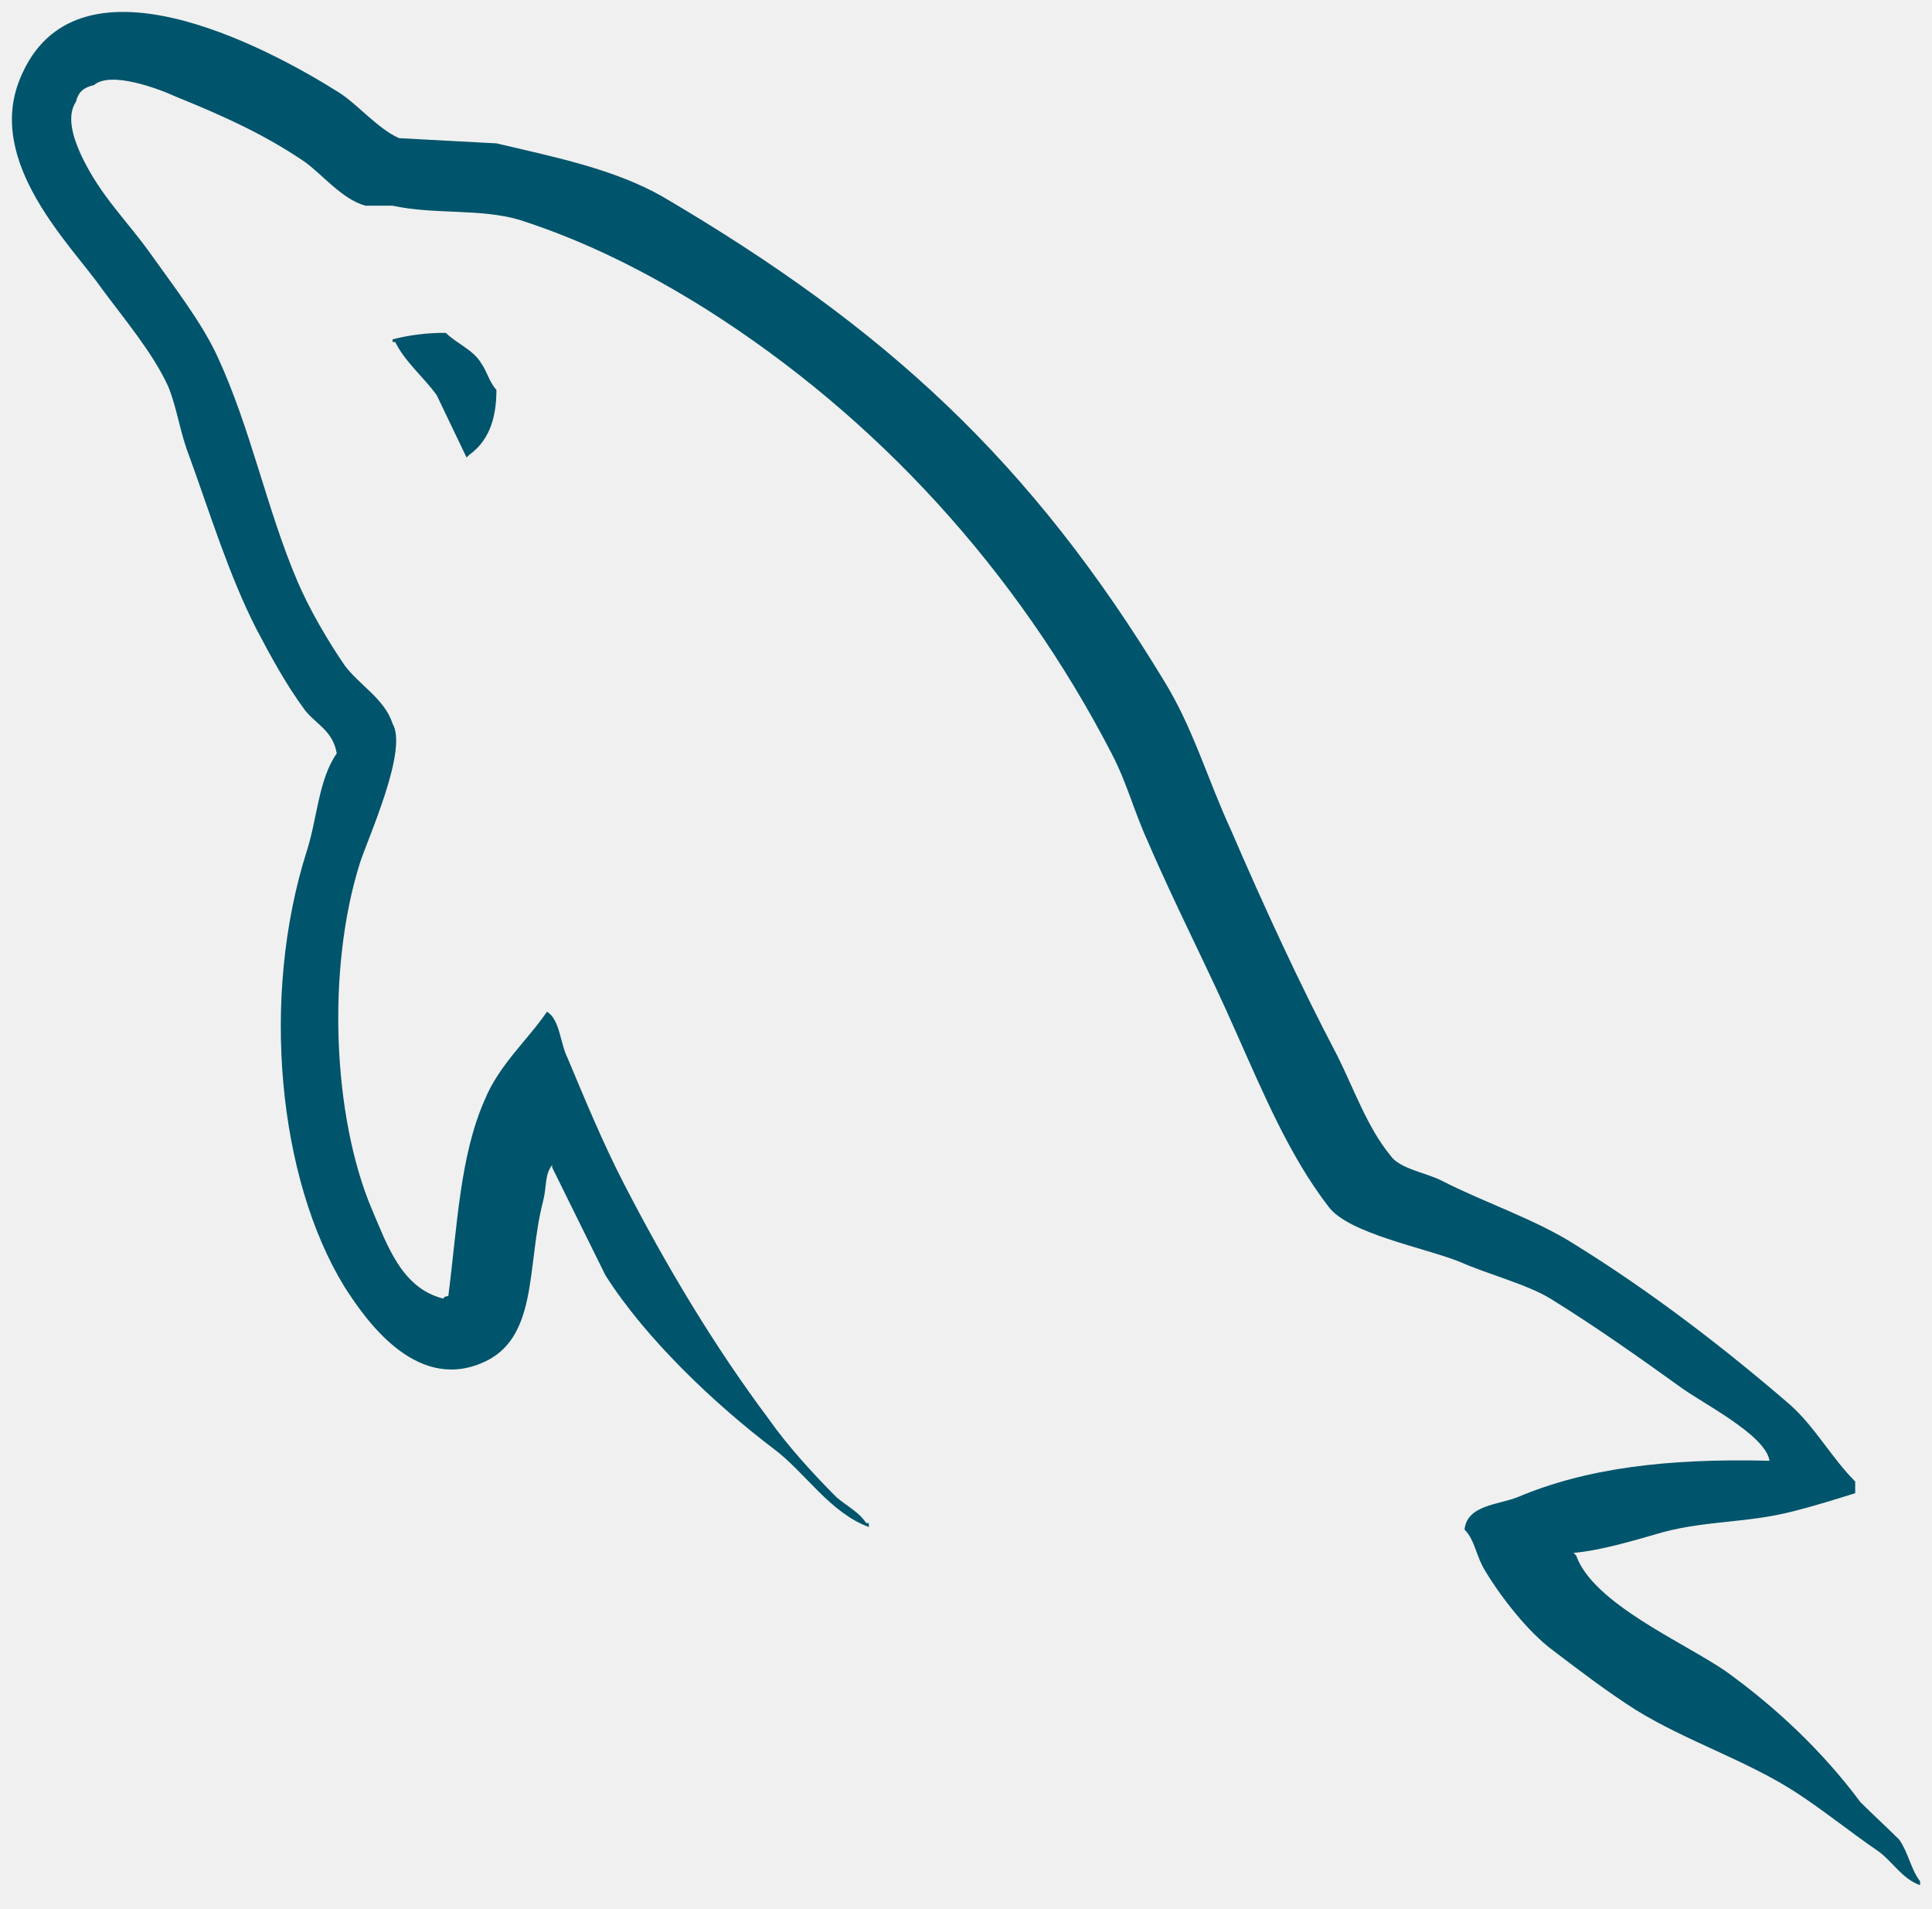
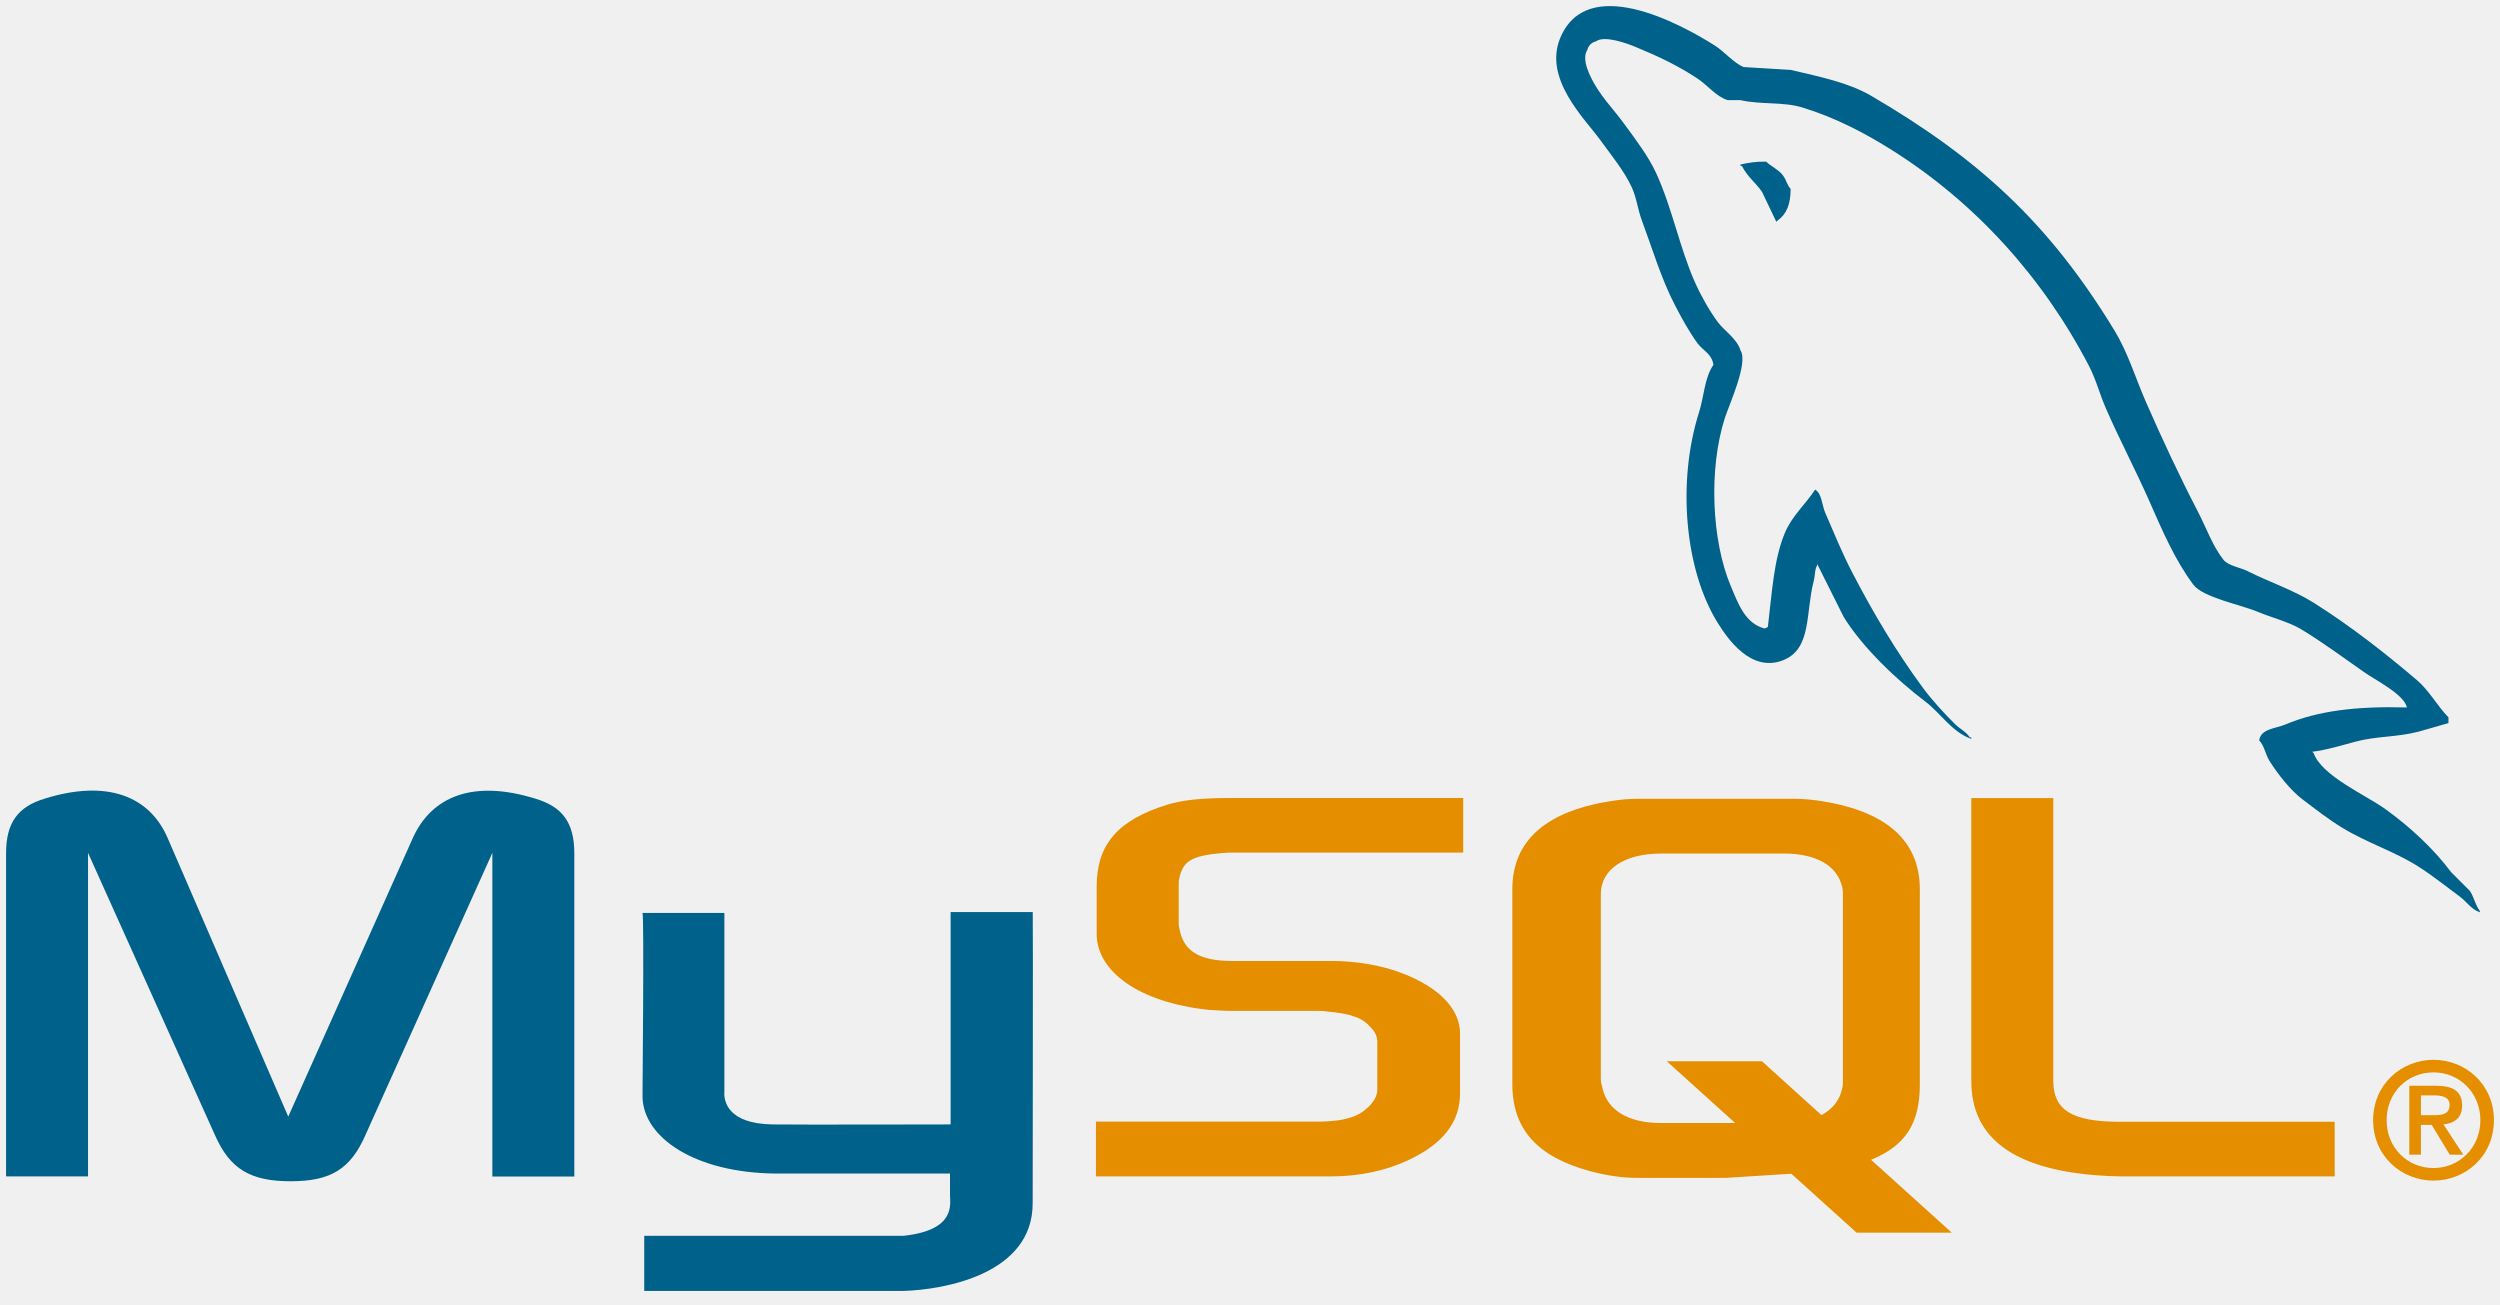
- <svg xmlns="http://www.w3.org/2000/svg" xmlns:xlink="http://www.w3.org/1999/xlink" viewBox="0 0 81 80" fill="#fff" fill-rule="evenodd" stroke="#000" stroke-linecap="round" stroke-linejoin="round">
-   <use xlink:href="#A" x=".5" y=".5" />
+ <svg xmlns="http://www.w3.org/2000/svg" xmlns:xlink="http://www.w3.org/1999/xlink" viewBox="0 0 257.25 134.25" fill="#fff" fill-rule="evenodd" stroke="#000" stroke-linecap="round" stroke-linejoin="round">
+   <use xlink:href="#A" x=".625" y=".625" />
  <symbol id="A" overflow="visible">
-     <path d="M73.689 60.737c-4.353-.109-7.726.327-10.556 1.524-.816.326-2.122.327-2.231 1.36.436.436.49 1.143.871 1.741.653 1.088 1.795 2.557 2.829 3.319 1.142.87 2.285 1.741 3.482 2.503 2.122 1.306 4.516 2.068 6.584 3.373 1.197.761 2.394 1.741 3.591 2.557.599.435.979 1.142 1.741 1.415v-.163c-.381-.49-.49-1.197-.87-1.741-.544-.544-1.088-1.034-1.632-1.578-1.578-2.122-3.537-3.972-5.659-5.495-1.741-1.197-5.55-2.829-6.257-4.843l-.109-.109c1.197-.109 2.612-.544 3.754-.871 1.85-.49 3.537-.381 5.441-.87.87-.218 1.741-.49 2.612-.762v-.489c-.979-.98-1.687-2.285-2.72-3.21-2.775-2.395-5.822-4.734-8.978-6.692-1.687-1.088-3.863-1.796-5.659-2.721-.653-.327-1.741-.49-2.122-1.034-.98-1.197-1.524-2.775-2.231-4.19-1.577-2.993-3.101-6.311-4.462-9.467-.979-2.122-1.578-4.244-2.775-6.203-5.604-9.25-11.698-14.854-21.057-20.35-2.013-1.142-4.407-1.632-6.964-2.231l-4.081-.218c-.87-.381-1.741-1.415-2.503-1.904C10.627 1.43 2.629-2.813.343 2.791-1.126 6.327 2.52 9.809 3.771 11.605c.925 1.251 2.122 2.666 2.775 4.081.381.924.489 1.904.87 2.884.871 2.394 1.687 5.06 2.829 7.291.599 1.142 1.251 2.34 2.013 3.373.435.598 1.197.871 1.36 1.85-.762 1.088-.816 2.721-1.252 4.081-1.959 6.148-1.197 13.766 1.578 18.282.87 1.36 2.938 4.353 5.713 3.21 2.448-.979 1.904-4.081 2.612-6.801.164-.653.055-1.088.381-1.523v.109l2.231 4.516c1.687 2.666 4.625 5.441 7.073 7.291 1.306.979 2.34 2.666 3.972 3.265v-.164h-.109c-.327-.49-.816-.707-1.251-1.088-.979-.979-2.068-2.176-2.829-3.265-2.285-3.047-4.299-6.42-6.094-9.903-.87-1.687-1.632-3.537-2.34-5.223-.327-.653-.327-1.632-.871-1.959-.816 1.197-2.013 2.231-2.612 3.7-1.033 2.34-1.142 5.223-1.523 8.216-.217.055-.109 0-.218.109-1.741-.436-2.34-2.231-2.993-3.754-1.632-3.863-1.904-10.066-.489-14.527.381-1.143 2.013-4.734 1.36-5.822-.326-1.034-1.415-1.632-2.013-2.448-.707-1.034-1.469-2.34-1.959-3.482-1.306-3.047-1.959-6.42-3.373-9.468-.653-1.415-1.795-2.884-2.721-4.189-1.031-1.471-2.174-2.505-2.99-4.246-.272-.598-.653-1.578-.218-2.231.109-.435.326-.598.762-.707.707-.599 2.721.163 3.428.489 2.013.816 3.7 1.578 5.387 2.721.762.544 1.578 1.578 2.557 1.85h1.143c1.741.381 3.7.109 5.332.598 2.884.925 5.495 2.285 7.835 3.754 7.128 4.516 13.004 10.937 16.976 18.608.653 1.251.925 2.394 1.523 3.7 1.143 2.666 2.557 5.387 3.7 7.998 1.142 2.557 2.231 5.169 3.863 7.291.816 1.142 4.081 1.741 5.55 2.34 1.088.489 2.775.925 3.754 1.523 1.85 1.142 3.7 2.448 5.441 3.7.871.653 3.591 2.013 3.754 3.101h0 0zM18.19 13.455a8.61 8.61 0 0 0-2.231.272v.109h.109c.436.87 1.197 1.469 1.741 2.231l1.252 2.612.109-.109c.762-.544 1.143-1.415 1.143-2.721-.327-.381-.381-.762-.653-1.143-.326-.544-1.034-.816-1.469-1.252h0 0z" stroke="none" fill="#00546b" fill-rule="nonzero" />
+     <g stroke="none">
+       <g fill-rule="nonzero">
+         <path d="M0 120.426h8.434V87.134l13.056 29.034c1.54 3.5 3.65 4.758 7.785 4.758s6.163-1.244 7.705-4.758l13.058-29.034v33.305h8.435v-33.25c0-3.244-1.3-4.812-3.975-5.622-6.406-2-10.705-.27-12.65 4.055l-12.812 28.654-12.41-28.666c-1.865-4.325-6.244-6.055-12.65-4.055C1.298 82.365 0 83.934 0 87.176v33.25zm65.483-27.107h8.431v18.35c-.079.998.32 3.338 4.94 3.409 2.357.038 18.192 0 18.34 0v-21.85h8.45c.038 0-.009 29.793-.007 29.92.046 7.347-9.118 8.944-13.34 9.067h-26.63v-5.675l26.677-.001c5.427-.575 4.787-3.271 4.787-4.18v-2.225H79.206c-8.34-.075-13.65-3.716-13.716-7.904-.006-.375.18-18.744-.005-18.925z" fill="#00618a" />
+         <path d="M112.145 120.426h24.247c2.838 0 5.596-.594 7.788-1.622 3.65-1.675 5.434-3.946 5.434-6.92v-6.163c0-2.434-2.028-4.704-6-6.218-2.109-.812-4.704-1.244-7.218-1.244h-10.219c-3.405 0-5.028-1.028-5.433-3.298-.081-.27-.081-.5-.081-.757v-3.838c0-.216 0-.434.081-.704.405-1.73 1.297-2.218 4.297-2.5.244 0 .568-.055.813-.055h24.085v-5.621h-23.68c-3.406 0-5.19.216-6.812.703-5.032 1.569-7.222 4.069-7.222 8.394v4.92c0 3.785 4.3 7.029 11.515 7.785.813.054 1.623.108 2.433.108h8.759c.325 0 .65 0 .893.055 2.675.216 3.813.703 4.623 1.675.5.5.65.975.65 1.5v4.92c0 .595-.405 1.352-1.216 2-.73.65-1.946 1.081-3.569 1.19-.325 0-.567.054-.891.054h-23.275v5.622zm90.08-9.785c0 5.785 4.297 9.029 12.975 9.677.809.063 1.621.099 2.433.108h21.978v-5.622h-22.14c-4.946 0-6.812-1.244-6.812-4.218V81.498h-8.434v29.14zm-47.231.293V90.89c0-5.093 3.575-8.181 10.645-9.156a16.16 16.16 0 0 1 2.276-.162h16.009c.789 0 1.576.055 2.357.162 7.07.975 10.645 4.063 10.645 9.156v20.044c0 4.131-1.519 6.343-5.019 7.784l8.307 7.5h-9.792l-6.721-6.067-6.766.429h-9.02c-1.544 0-3.169-.218-4.958-.705-5.375-1.463-7.962-4.28-7.962-8.94zm9.104-.5c0 .271.081.541.162.867.5 2.33 2.681 3.63 6 3.63h7.663l-7.038-6.354h9.793l6.125 5.541c1.131-.602 1.875-1.525 2.125-2.709.081-.27.081-.541.081-.812V91.378c0-.216 0-.5-.081-.759-.5-2.166-2.683-3.412-5.933-3.412h-12.72c-3.75 0-6.175 1.625-6.175 4.171v19.07z" fill="#e48e00" />
+         <path d="M247.03 72.171c-5.184-.14-9.145.341-12.53 1.769-.963.406-2.496.416-2.654 1.622.529.554.625 1.381 1.031 2.063.809 1.309 2.175 3.063 3.391 3.98 1.33 1.004 2.7 2.079 4.129 2.95 2.538 1.547 5.37 2.431 7.813 3.98 1.44.912 2.87 2.063 4.275 3.095.694.51 1.163 1.302 2.063 1.621v-.147c-.475-.604-.596-1.434-1.031-2.062l-1.916-1.916c-1.875-2.5-4.252-4.671-6.781-6.5-2.016-1.448-6.53-3.403-7.371-5.75l-.148-.147c1.43-.162 3.104-.679 4.425-1.031 2.216-.594 4.197-.441 6.5-1.031l3.096-.885v-.59c-1.157-1.187-1.982-2.759-3.244-3.832-3.3-2.812-6.904-5.619-10.625-7.963-2.058-1.3-4.6-2.142-6.781-3.244-.734-.37-2.023-.562-2.506-1.18-1.145-1.46-1.769-3.312-2.652-5-1.85-3.562-3.668-7.455-5.308-11.204-1.119-2.556-1.85-5.078-3.243-7.371-6.694-11.005-13.9-17.647-25.06-24.175-2.375-1.375-5.234-1.937-8.256-2.654l-4.865-.295c-.99-.413-2.02-1.625-2.95-2.213-3.697-2.338-13.181-7.416-15.92-.75-1.729 4.216 2.584 8.33 4.128 10.468 1.082 1.5 2.47 3.179 3.242 4.865.509 1.108.597 2.219 1.032 3.391 1.071 2.875 2.004 6.029 3.39 8.698.7 1.35 1.472 2.772 2.359 3.98.544.741 1.475 1.067 1.621 2.212-.91 1.275-.963 3.25-1.475 4.865-2.304 7.265-1.435 16.294 1.916 21.671 1.029 1.65 3.45 5.19 6.781 3.832 2.912-1.187 2.25-4.875 3.096-8.107.188-.75.072-1.275.442-1.769v.148l2.654 5.306c1.962 3.163 5.45 6.469 8.402 8.7 1.531 1.156 2.75 3.156 4.718 3.832v-.147h-.148c-.384-.6-.984-.846-1.475-1.325-1.154-1.131-2.437-2.537-3.391-3.832-2.688-3.648-5.06-7.625-7.223-11.794-1.032-1.984-1.931-4.172-2.8-6.191-.335-.779-.331-1.955-1.031-2.359-.954 1.48-2.359 2.675-3.096 4.422-1.18 2.793-1.333 6.198-1.769 9.73-.259.093-.144.029-.295.148-2.053-.495-2.775-2.609-3.537-4.422-1.93-4.588-2.287-11.97-.59-17.248.438-1.365 2.425-5.668 1.621-6.929-.384-1.259-1.65-2-2.359-2.95-.875-1.188-1.752-2.755-2.359-4.128-1.58-3.575-2.317-7.588-3.98-11.204-.795-1.728-2.125-3.475-3.243-5-1.222-1.7-2.591-2.955-3.537-5-.338-.731-.795-1.9-.295-2.654.097-.442.443-.788.885-.885.855-.659 3.25.219 4.127.59 2.375.982 4.338 1.917 6.34 3.244.963.625 1.934 1.87 3.095 2.213h1.325c2.075.477 4.4.15 6.338.75 3.428 1.041 6.498 2.662 9.287 4.422 8.498 5.365 15.444 13.003 20.196 22.125.765 1.466 1.095 2.867 1.769 4.422 1.359 3.125 3.07 6.366 4.423 9.434s2.662 6.15 4.57 8.697c1.002 1.337 4.875 2.057 6.634 2.8 1.234.521 3.254 1.065 4.423 1.769 2.231 1.346 4.394 2.95 6.5 4.425 1.046.75 4.25 2.354 4.423 3.685z" fill="#00618a" />
+       </g>
+       <path d="M181.125 16.007c-1.081-.02-1.845.117-2.654.295v.148h.148c.515 1.06 1.425 1.741 2.063 2.654l1.475 3.095.148-.148c.912-.644 1.331-1.672 1.325-3.244-.366-.385-.42-.867-.75-1.327-.421-.625-1.25-.96-1.769-1.475z" fill="#00618a" />
+       <path d="M243.569 114.644c0 3.712 2.934 6.215 6.215 6.215s6.215-2.503 6.215-6.215-2.934-6.215-6.215-6.215-6.215 2.502-6.215 6.215zm11.037 0c0 2.817-2.154 4.922-4.825 4.922-2.7 0-4.825-2.105-4.825-4.922s2.123-4.922 4.825-4.922c2.669 0 4.825 2.105 4.825 4.922zm-3.15 3.547h1.391l-2.038-3.115c1.094-.116 1.921-.647 1.921-1.94 0-1.442-.912-2.037-2.667-2.037h-2.769v7.094h1.194v-3.066h1.11l1.856 3.066zm-2.968-4.062v-2.038h1.375c.713 0 1.575.133 1.575.963 0 .994-.779 1.078-1.675 1.078h-1.275z" fill="#e48e00" />
+     </g>
  </symbol>
</svg>
